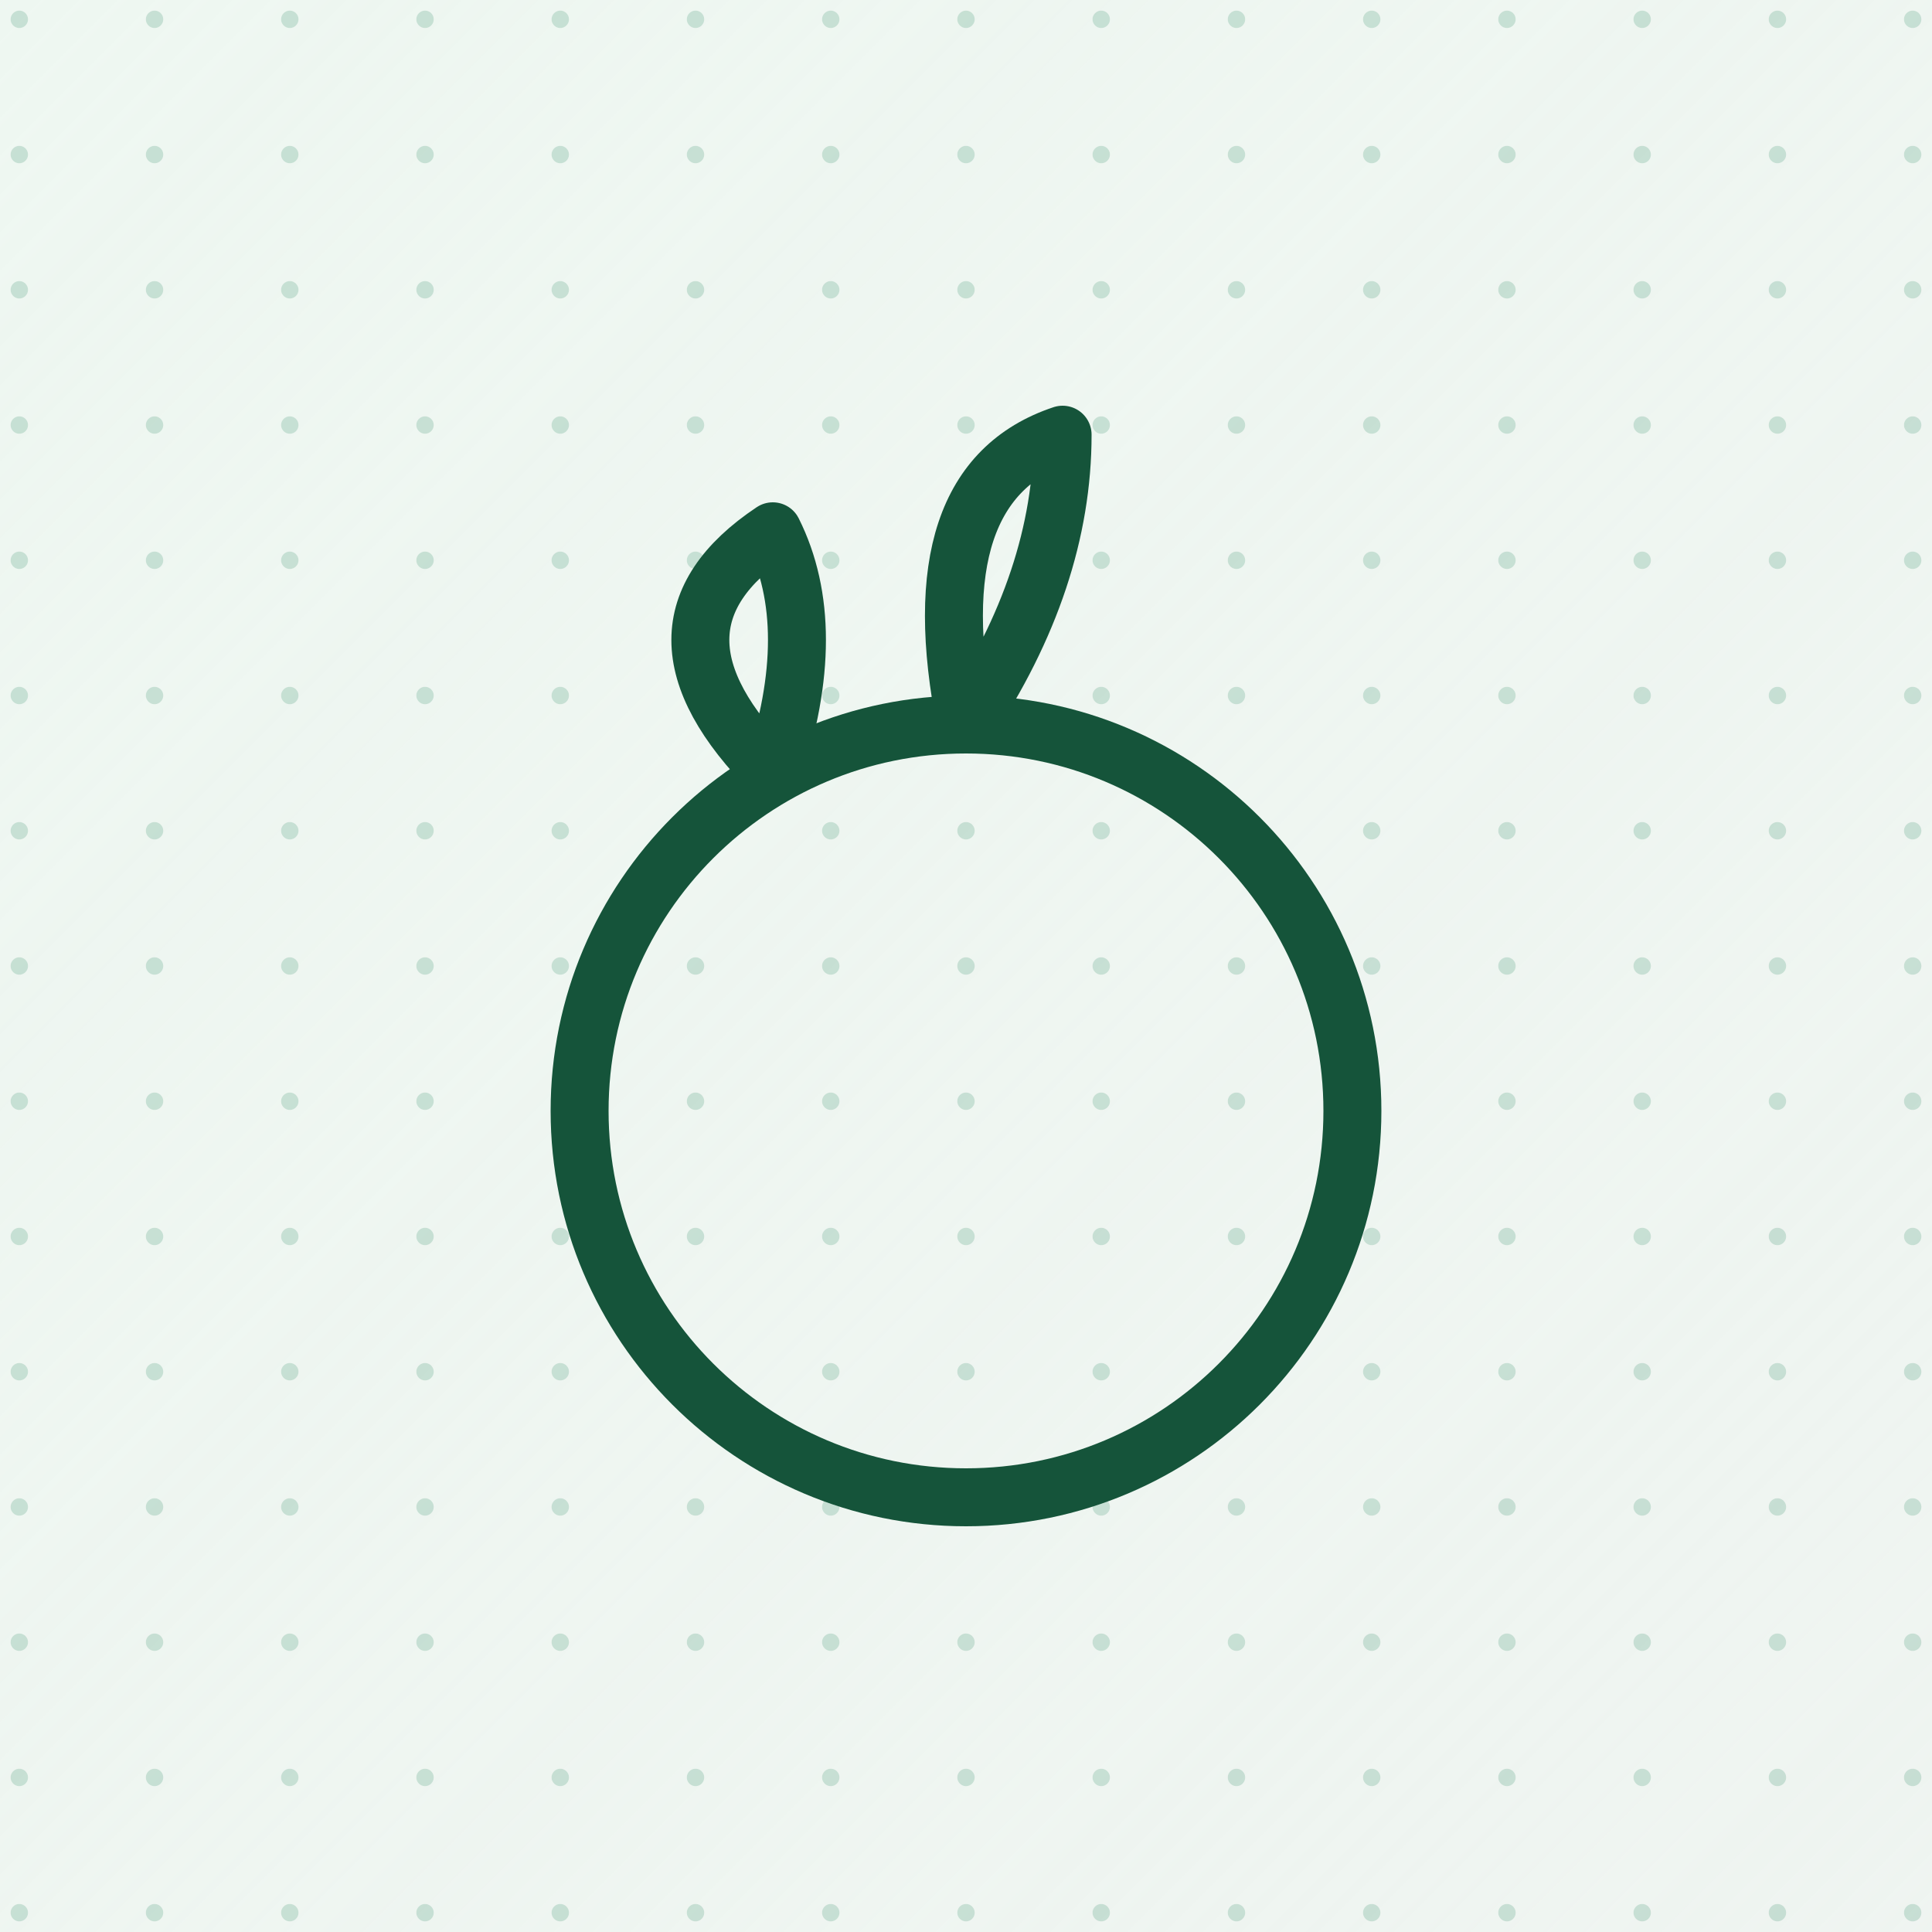
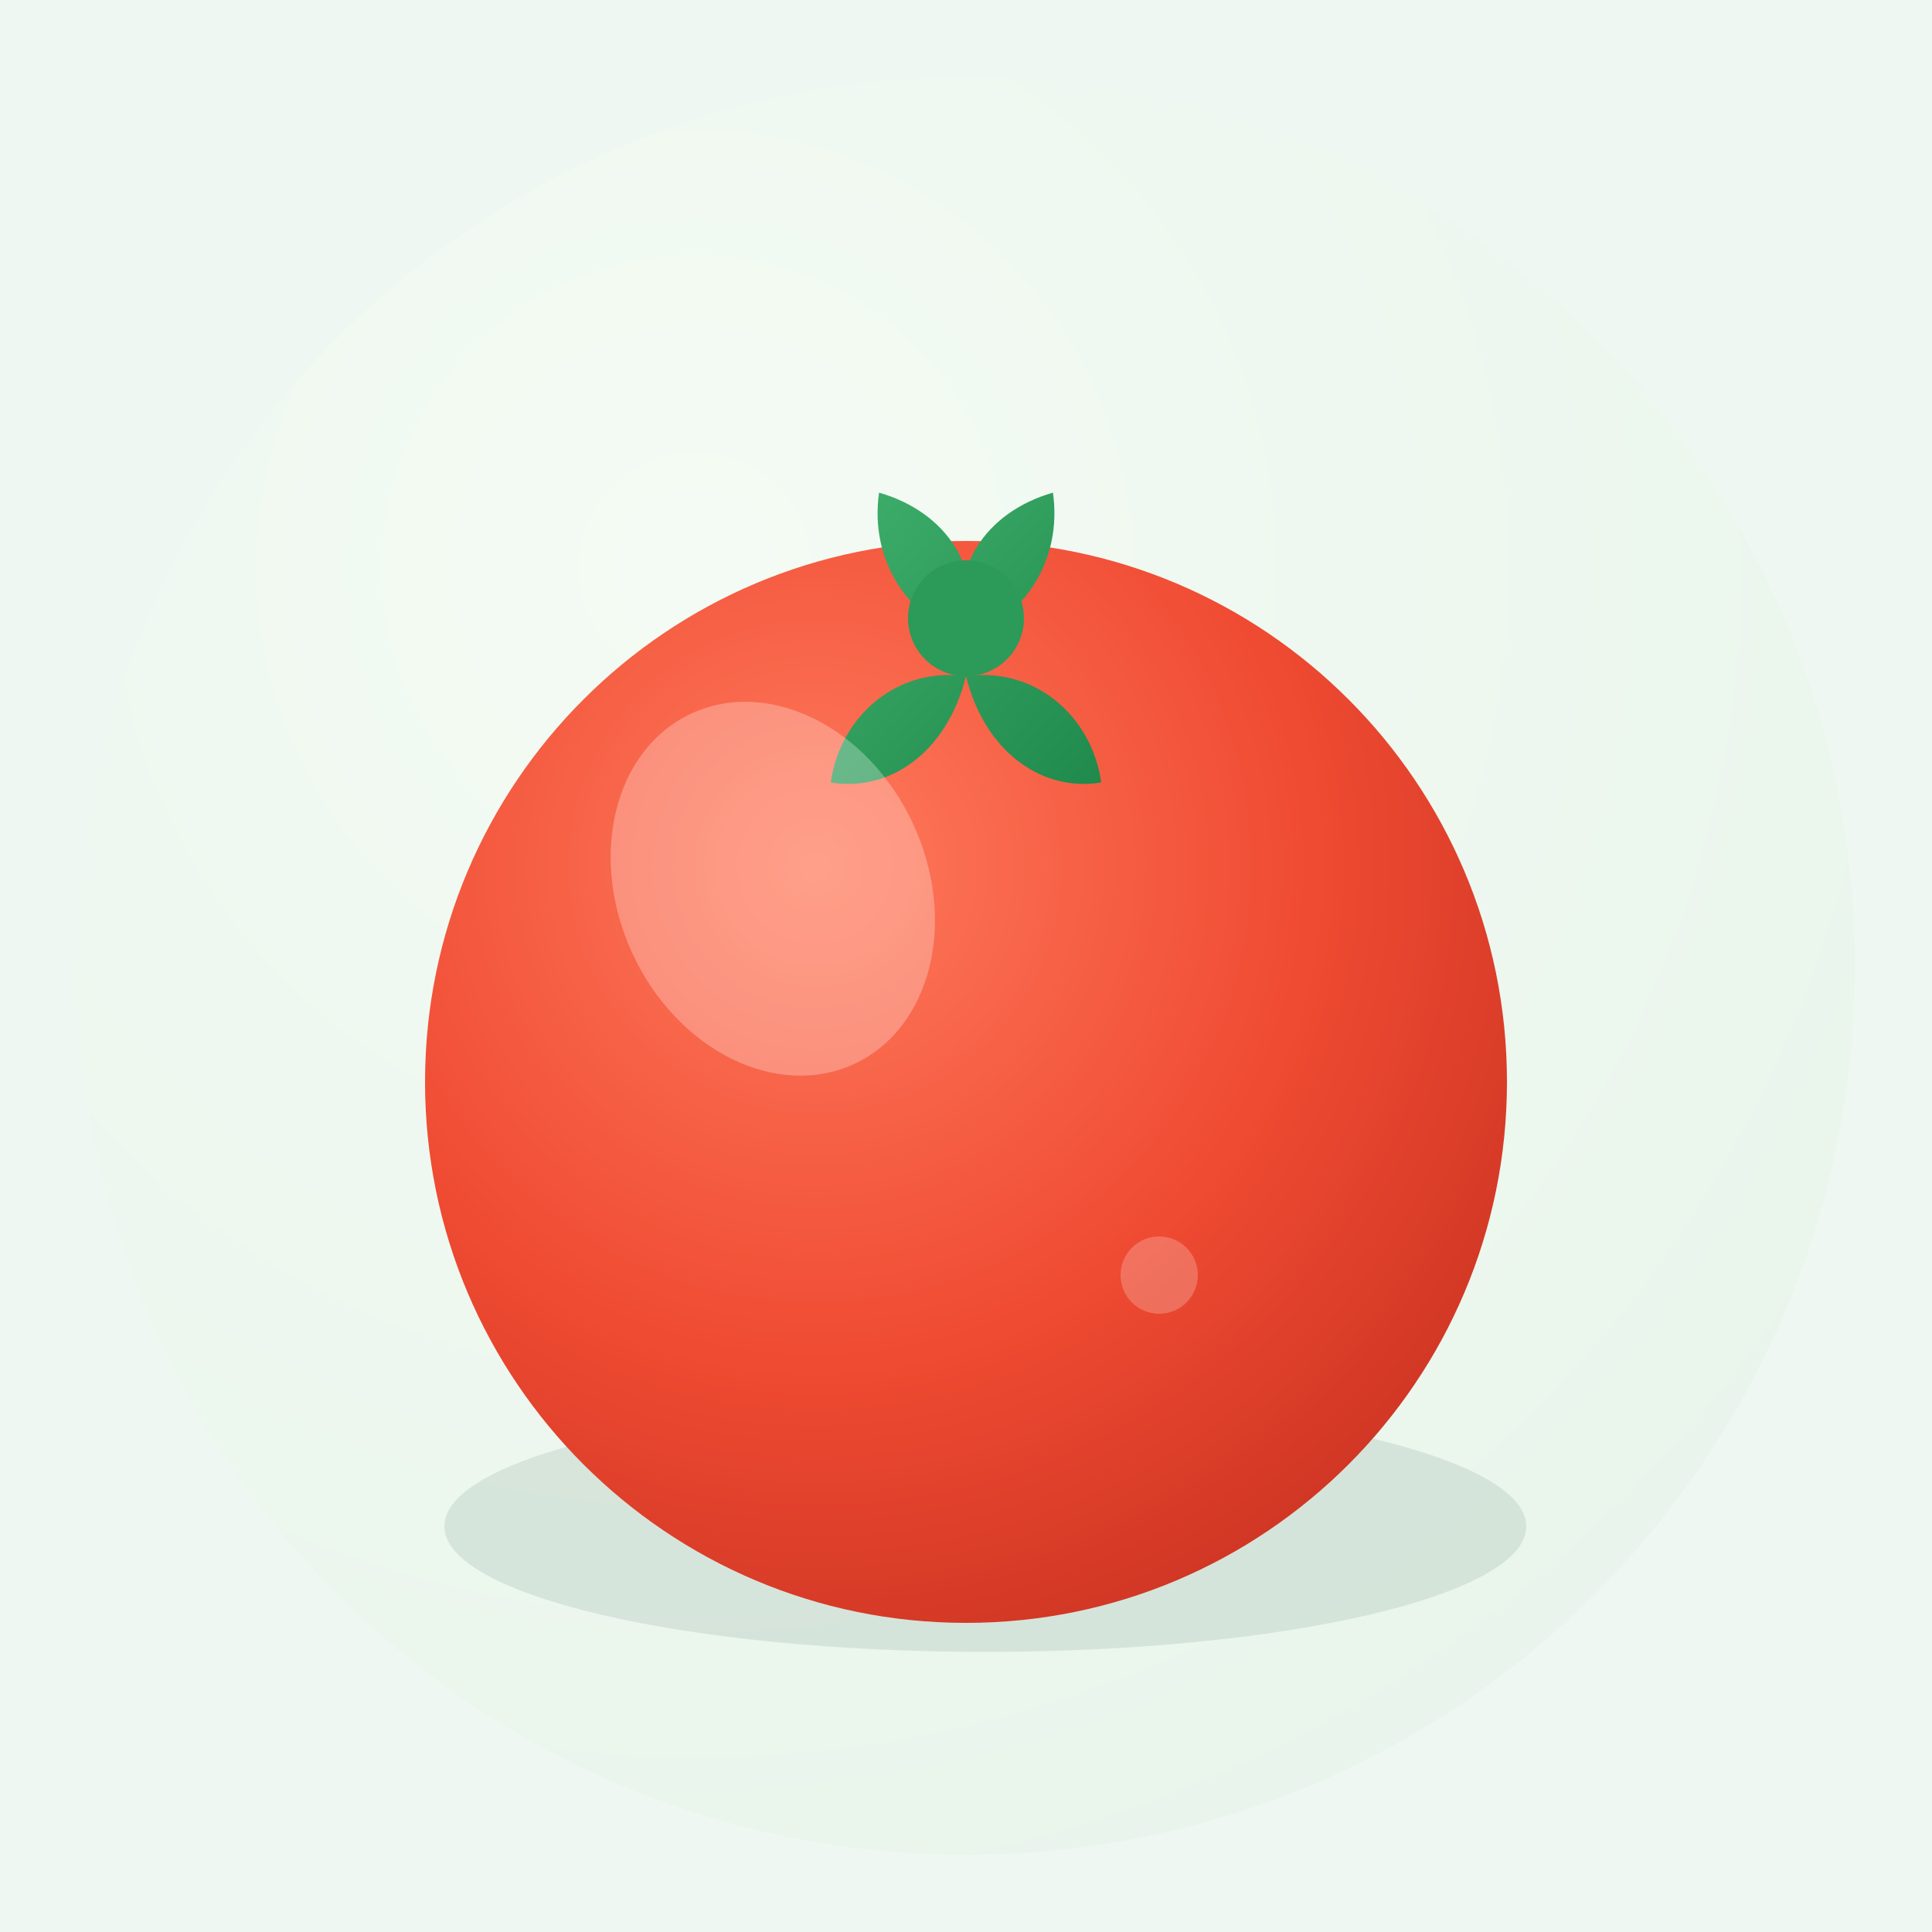
- <svg xmlns="http://www.w3.org/2000/svg" viewBox="0 0 200 200" role="img" aria-label="gemuese">
+ <svg xmlns="http://www.w3.org/2000/svg" viewBox="0 0 200 200" role="img" aria-label="Frisches Gemüse">
  <defs>
-     <linearGradient id="g" x1="0" y1="0" x2="1" y2="1">
-       <stop offset="0" stop-color="#eef7f1" />
-       <stop offset="1" stop-color="#eef7f1" stop-opacity="0.6" />
+     <radialGradient id="ge_bg" cx="0.35" cy="0.28" r="0.9">
+       <stop offset="0" stop-color="#f4fbf4" />
+       <stop offset="1" stop-color="#e7f4ea" />
+     </radialGradient>
+     <radialGradient id="ge_tom" cx="0.36" cy="0.30" r="0.85">
+       <stop offset="0" stop-color="#ff7a5c" />
+       <stop offset="0.55" stop-color="#ef4a32" />
+       <stop offset="1" stop-color="#c5301f" />
+     </radialGradient>
+     <linearGradient id="ge_leaf" x1="0" y1="0" x2="1" y2="1">
+       <stop offset="0" stop-color="#3fae6b" />
+       <stop offset="1" stop-color="#1f8a4c" />
    </linearGradient>
-     <pattern id="dots" x="0" y="0" width="14" height="14" patternUnits="userSpaceOnUse">
-       <circle cx="2" cy="2" r="0.9" fill="#12784e" opacity="0.18" />
-     </pattern>
  </defs>
-   <rect width="200" height="200" fill="url(#g)" />
-   <rect width="200" height="200" fill="url(#dots)" />
-   <g color="#15543a">
-     <circle cx="100" cy="115" r="40" stroke="currentColor" stroke-width="6" fill="none" />
-     <path d="M100 75q-5-25 10-30 0 15-10 30zM80 80q-15-15 0-25 5 10 0 25z" stroke="currentColor" stroke-width="6" fill="none" stroke-linejoin="round" />
-   </g>
+   <rect width="200" height="200" fill="#eef7f1" />
+   <circle cx="100" cy="100" r="92" fill="url(#ge_bg)" />
+   <ellipse cx="102" cy="158" rx="56" ry="13" fill="#0b3a24" opacity="0.10" />
+   <circle cx="100" cy="112" r="56" fill="url(#ge_tom)" />
+   <path d="M100 70c-7-1-13 4-14 11 6 1 12-3 14-11zM100 70c7-1 13 4 14 11-6 1-12-3-14-11zM100 66c-2-7 2-13 9-15 1 7-3 13-9 15zM100 66c2-7-2-13-9-15-1 7 3 13 9 15z" fill="url(#ge_leaf)" />
+   <circle cx="100" cy="64" r="6" fill="#2c9a59" />
+   <ellipse cx="80" cy="92" rx="16" ry="20" fill="#ffffff" opacity="0.28" transform="rotate(-25 80 92)" />
+   <circle cx="120" cy="132" r="4" fill="#ffffff" opacity="0.22" />
</svg>
